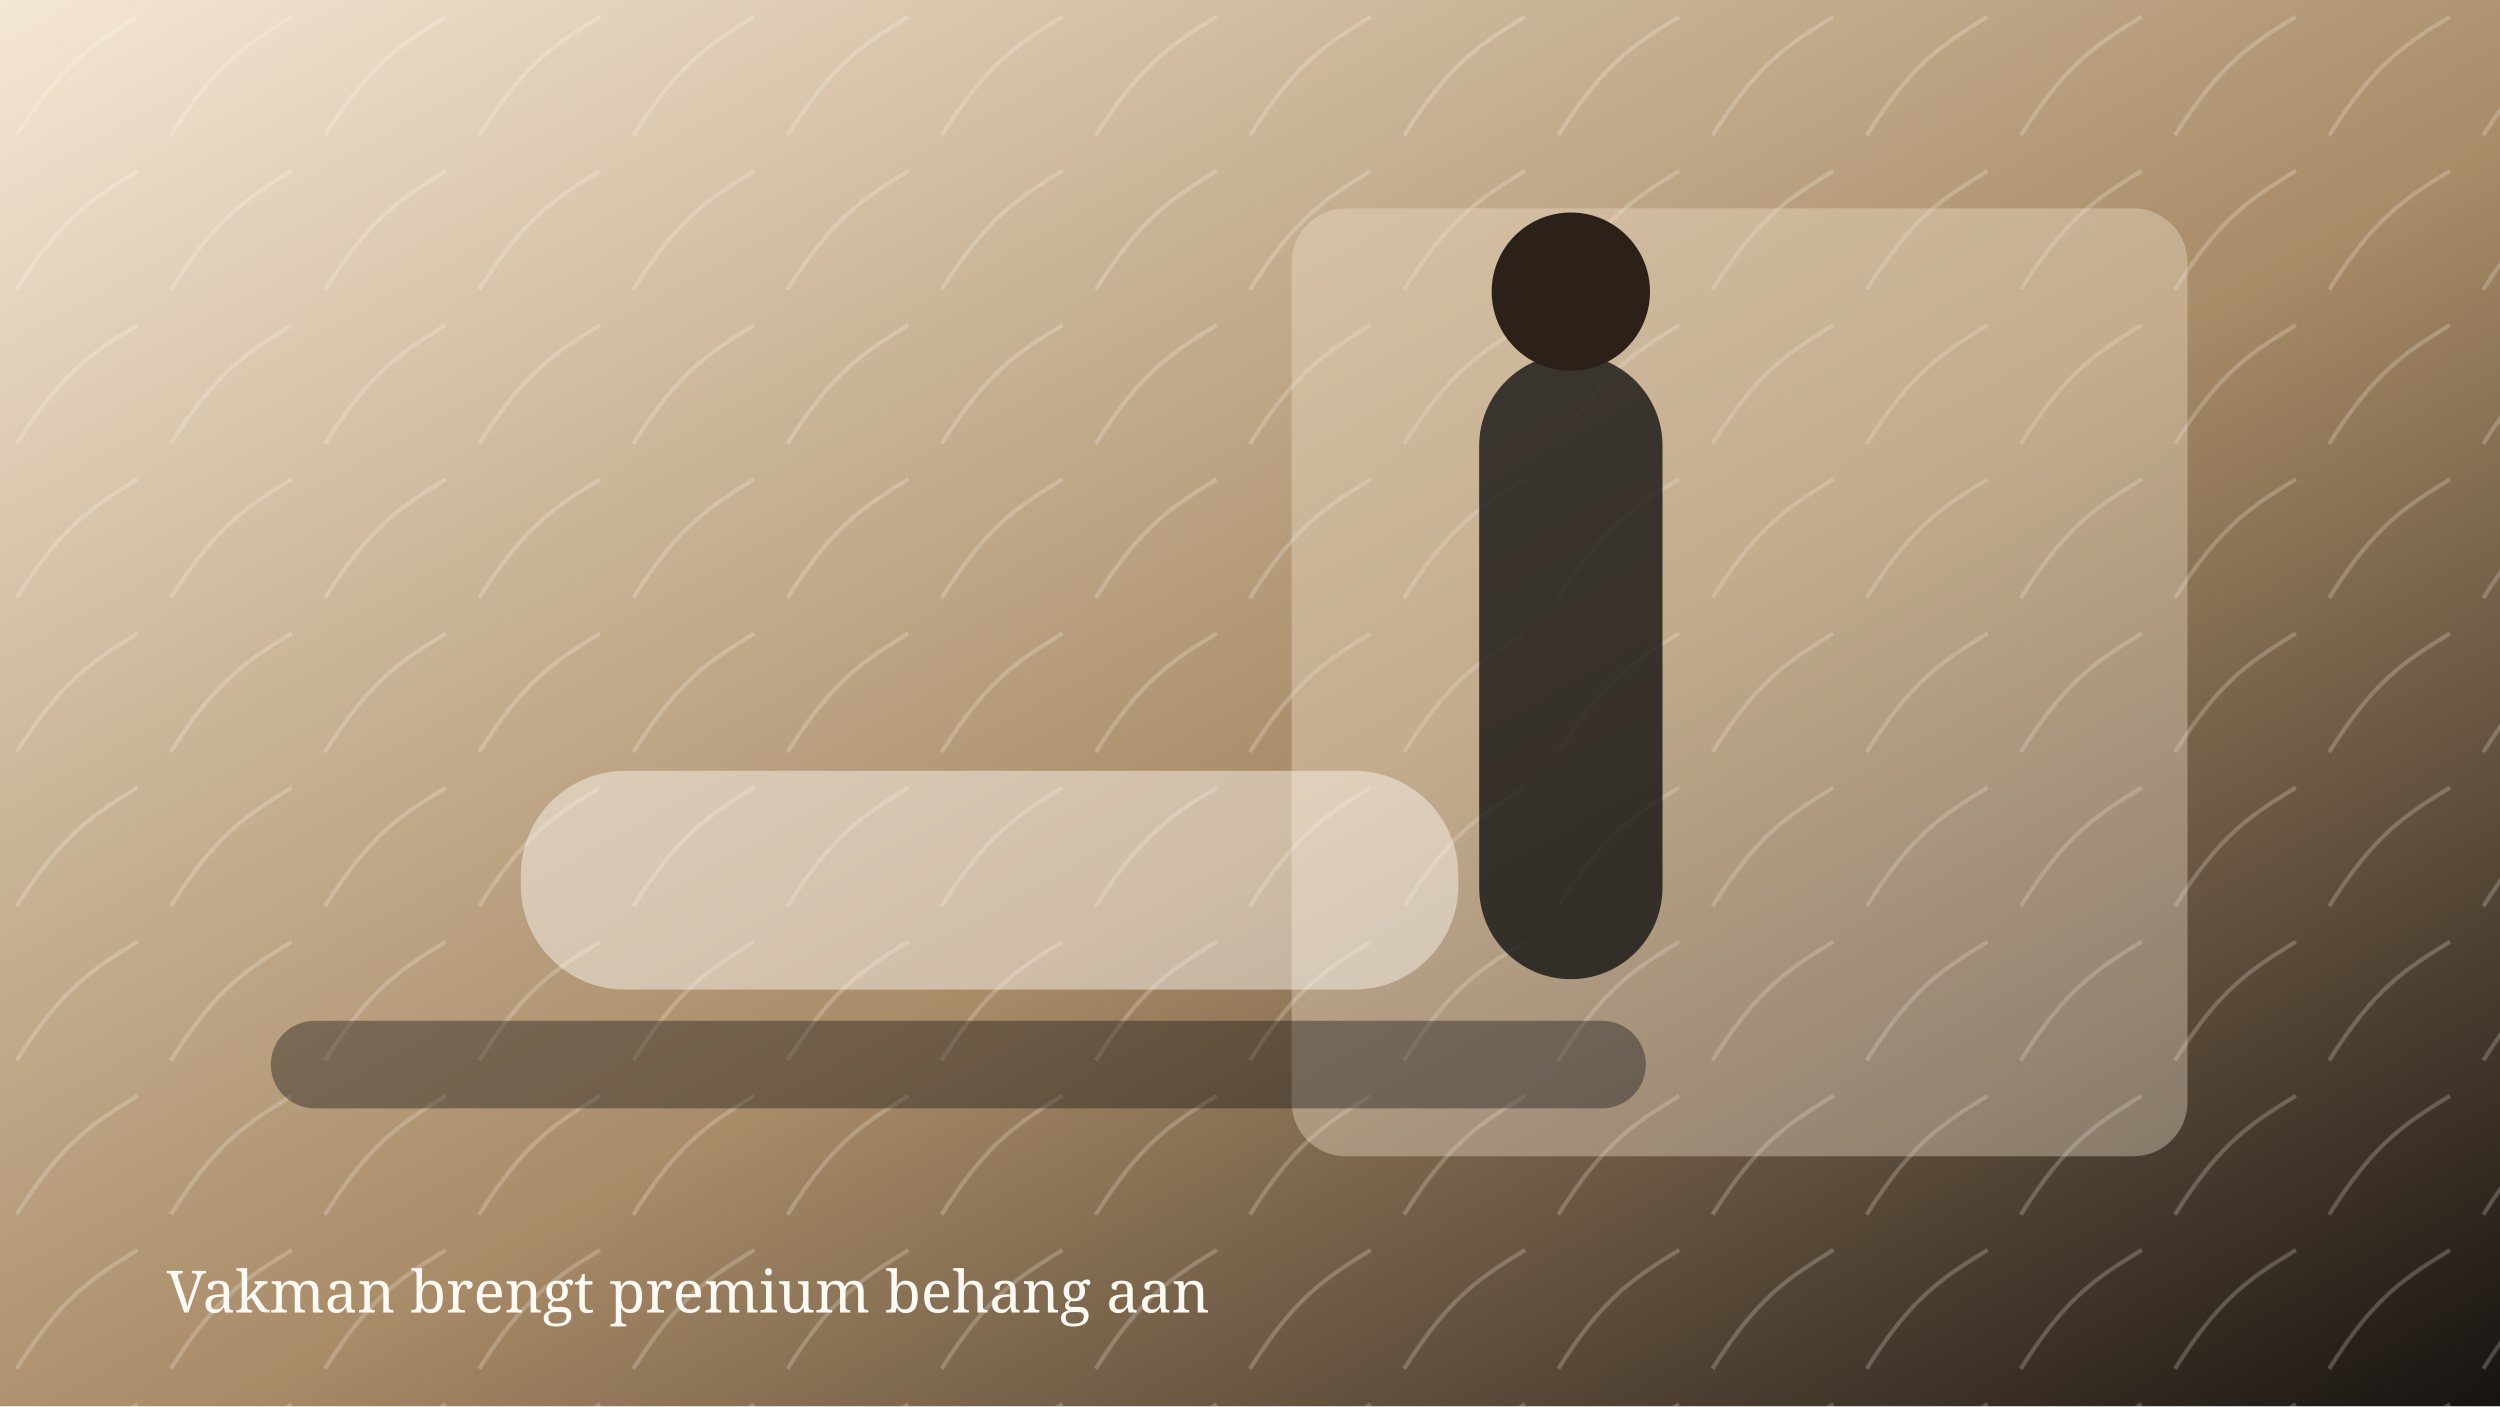
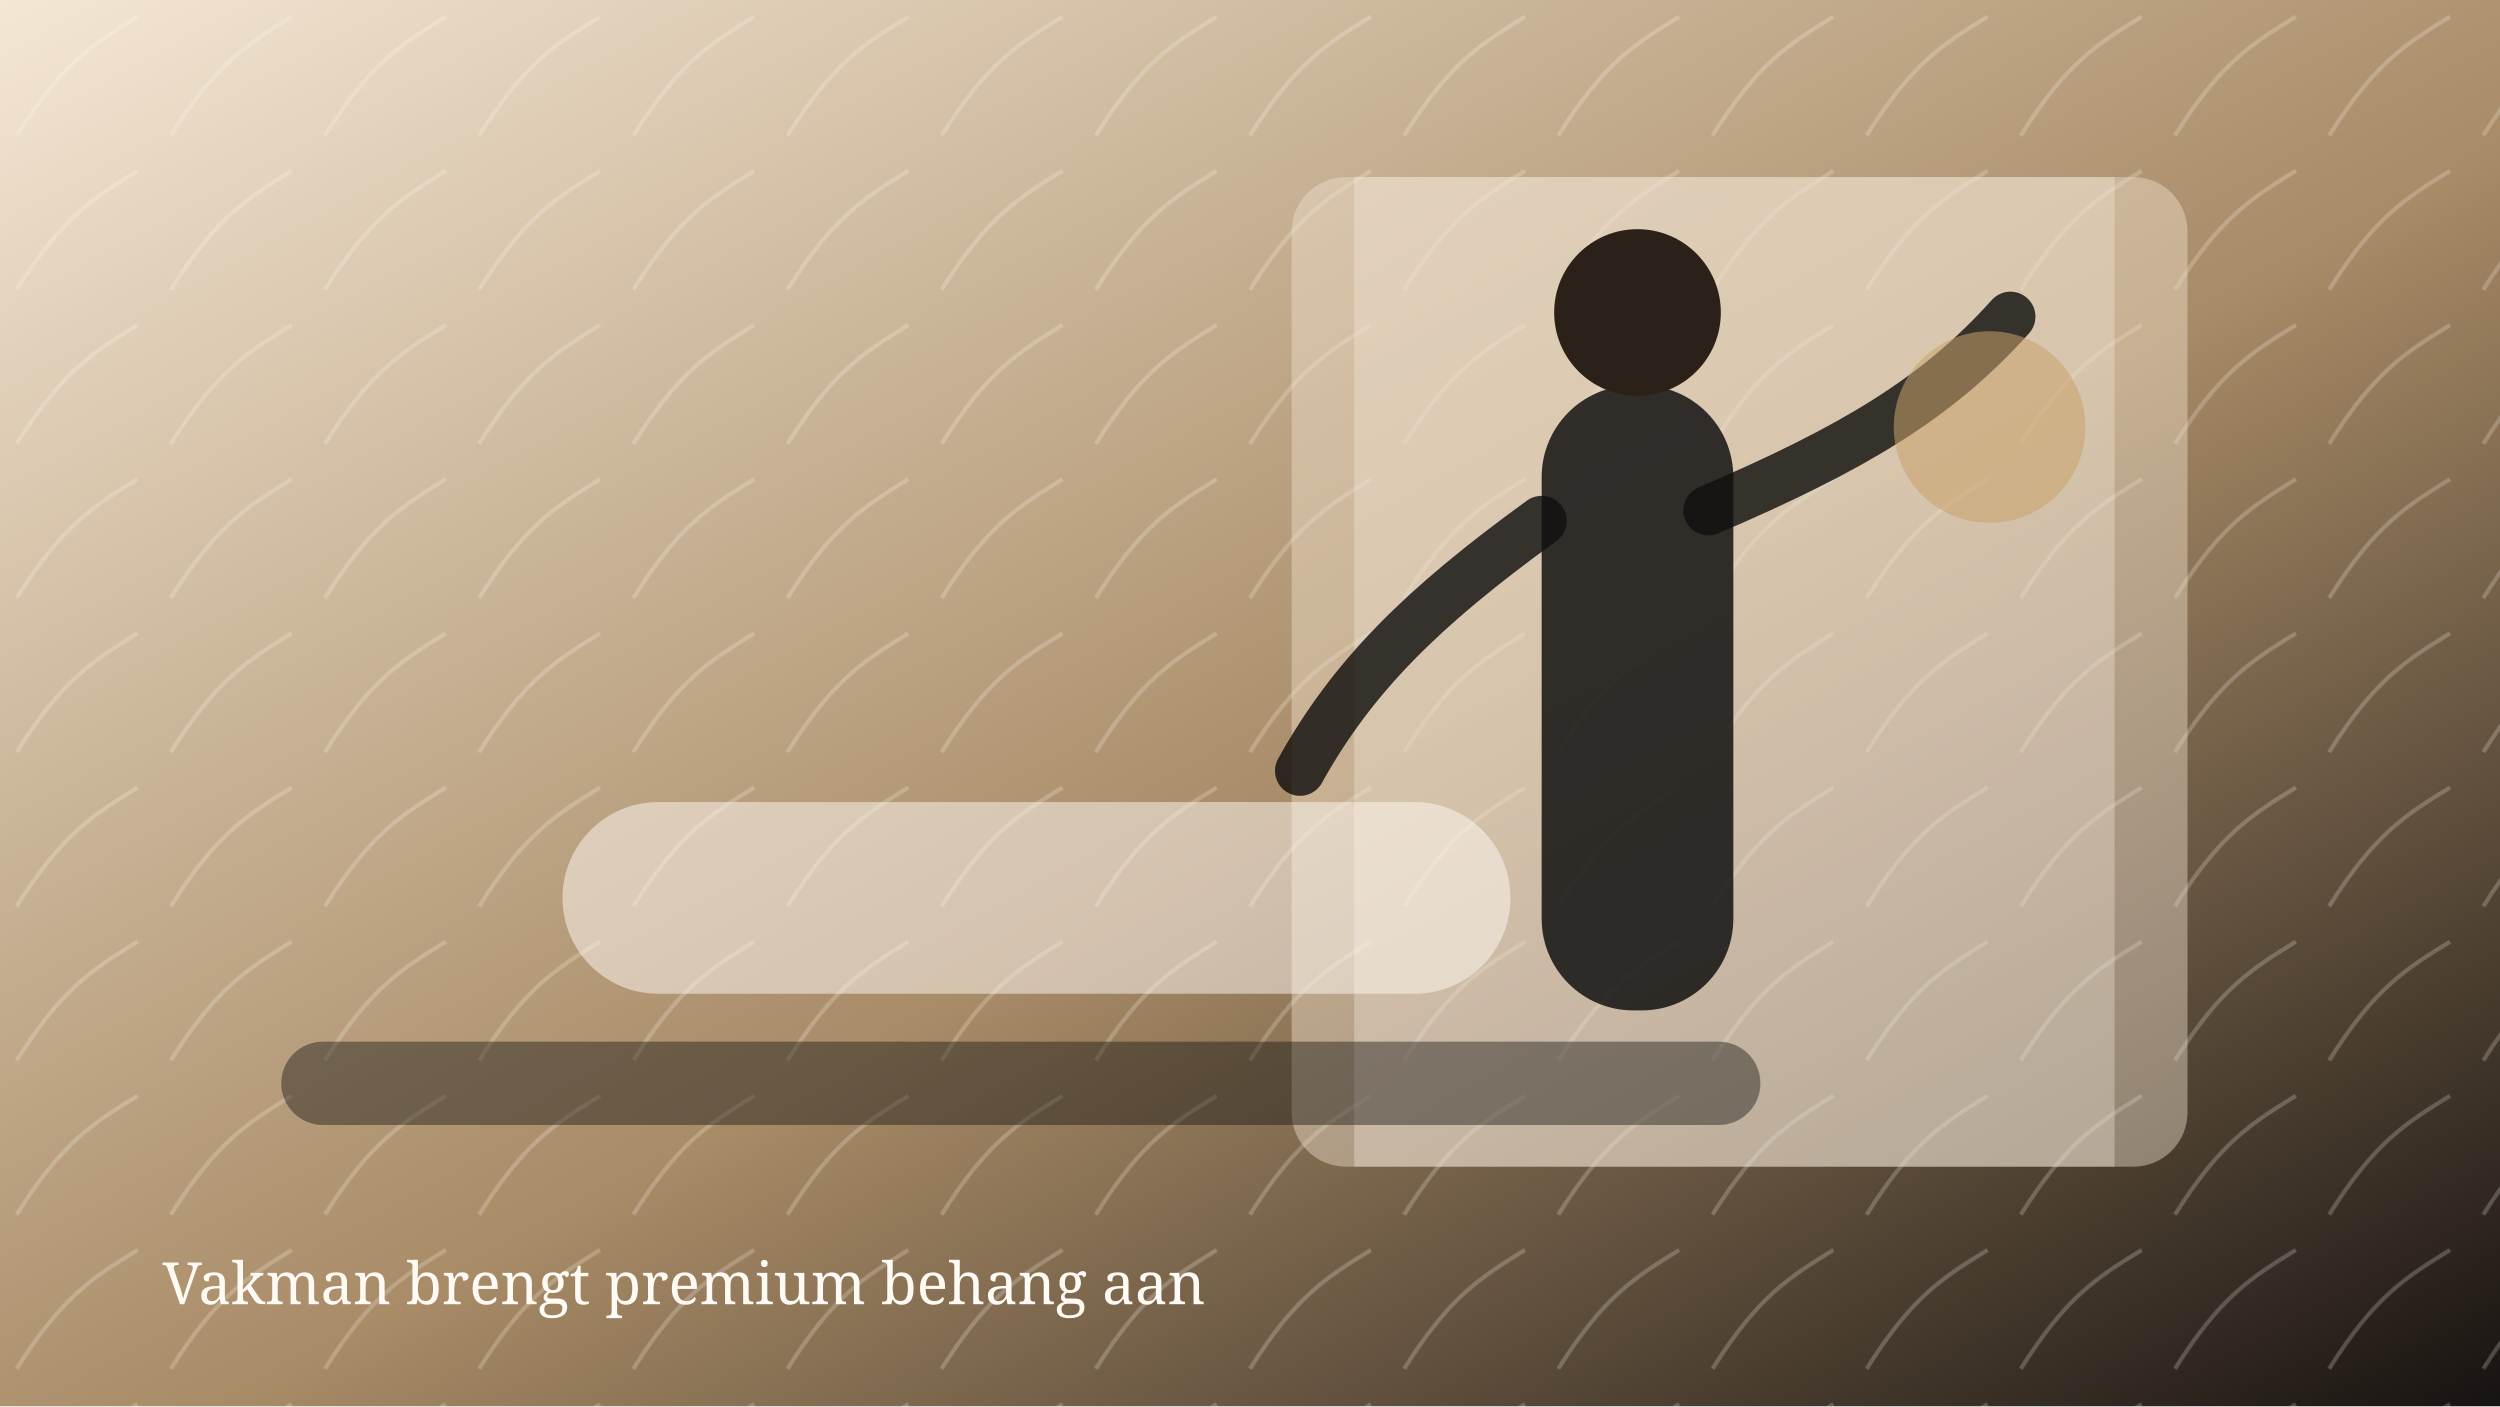
- <svg xmlns="http://www.w3.org/2000/svg" viewBox="0 0 1200 675">
+ <svg xmlns="http://www.w3.org/2000/svg" viewBox="0 0 1200 675" role="img" aria-labelledby="title desc">
  <defs>
    <linearGradient id="g" x1="0" y1="0" x2="1" y2="1">
      <stop stop-color="#f4e7d4" />
      <stop offset=".55" stop-color="#a88b67" />
      <stop offset="1" stop-color="#171311" />
    </linearGradient>
    <pattern id="p" width="74" height="74" patternUnits="userSpaceOnUse">
      <path d="M8 65C30 30 45 21 66 8" fill="none" stroke="#fffaf3" stroke-opacity=".22" stroke-width="2" />
    </pattern>
  </defs>
  <rect width="1200" height="675" fill="url(#g)" />
  <rect width="1200" height="675" fill="url(#p)" />
-   <rect x="620" y="100" width="430" height="455" rx="26" fill="#efe0ca" opacity=".38" />
-   <rect x="710" y="170" width="88" height="300" rx="44" fill="#11100f" opacity=".78" />
-   <circle cx="754" cy="140" r="38" fill="#2b2119" />
-   <rect x="250" y="370" width="450" height="105" rx="50" fill="#fffaf3" opacity=".45" />
-   <rect x="130" y="490" width="660" height="42" rx="21" fill="#11100f" opacity=".38" />
-   <text x="80" y="630" fill="#fffaf3" font-family="Georgia,serif" font-size="28">Vakman brengt premium behang aan</text>
+   <rect x="620" y="85" width="430" height="475" rx="26" fill="#efe0ca" opacity=".44" />
+   <rect x="650" y="85" width="365" height="475" fill="#f5eadb" opacity=".34" />
+   <rect x="740" y="185" width="92" height="300" rx="44" fill="#11100f" opacity=".84" />
+   <circle cx="786" cy="150" r="40" fill="#2b2119" />
+   <path d="M820 245c70-30 110-54 145-93" stroke="#11100f" stroke-width="24" stroke-linecap="round" opacity=".82" />
+   <path d="M740 250c-58 42-91 75-116 120" stroke="#11100f" stroke-width="24" stroke-linecap="round" opacity=".82" />
+   <rect x="270" y="385" width="455" height="92" rx="46" fill="#fffaf3" opacity=".5" />
+   <rect x="135" y="500" width="710" height="40" rx="20" fill="#11100f" opacity=".42" />
+   <circle cx="955" cy="205" r="46" fill="#c8a26b" opacity=".55" />
+   <text x="78" y="626" fill="#fffaf3" font-family="Georgia,serif" font-size="28">Vakman brengt premium behang aan</text>
</svg>
